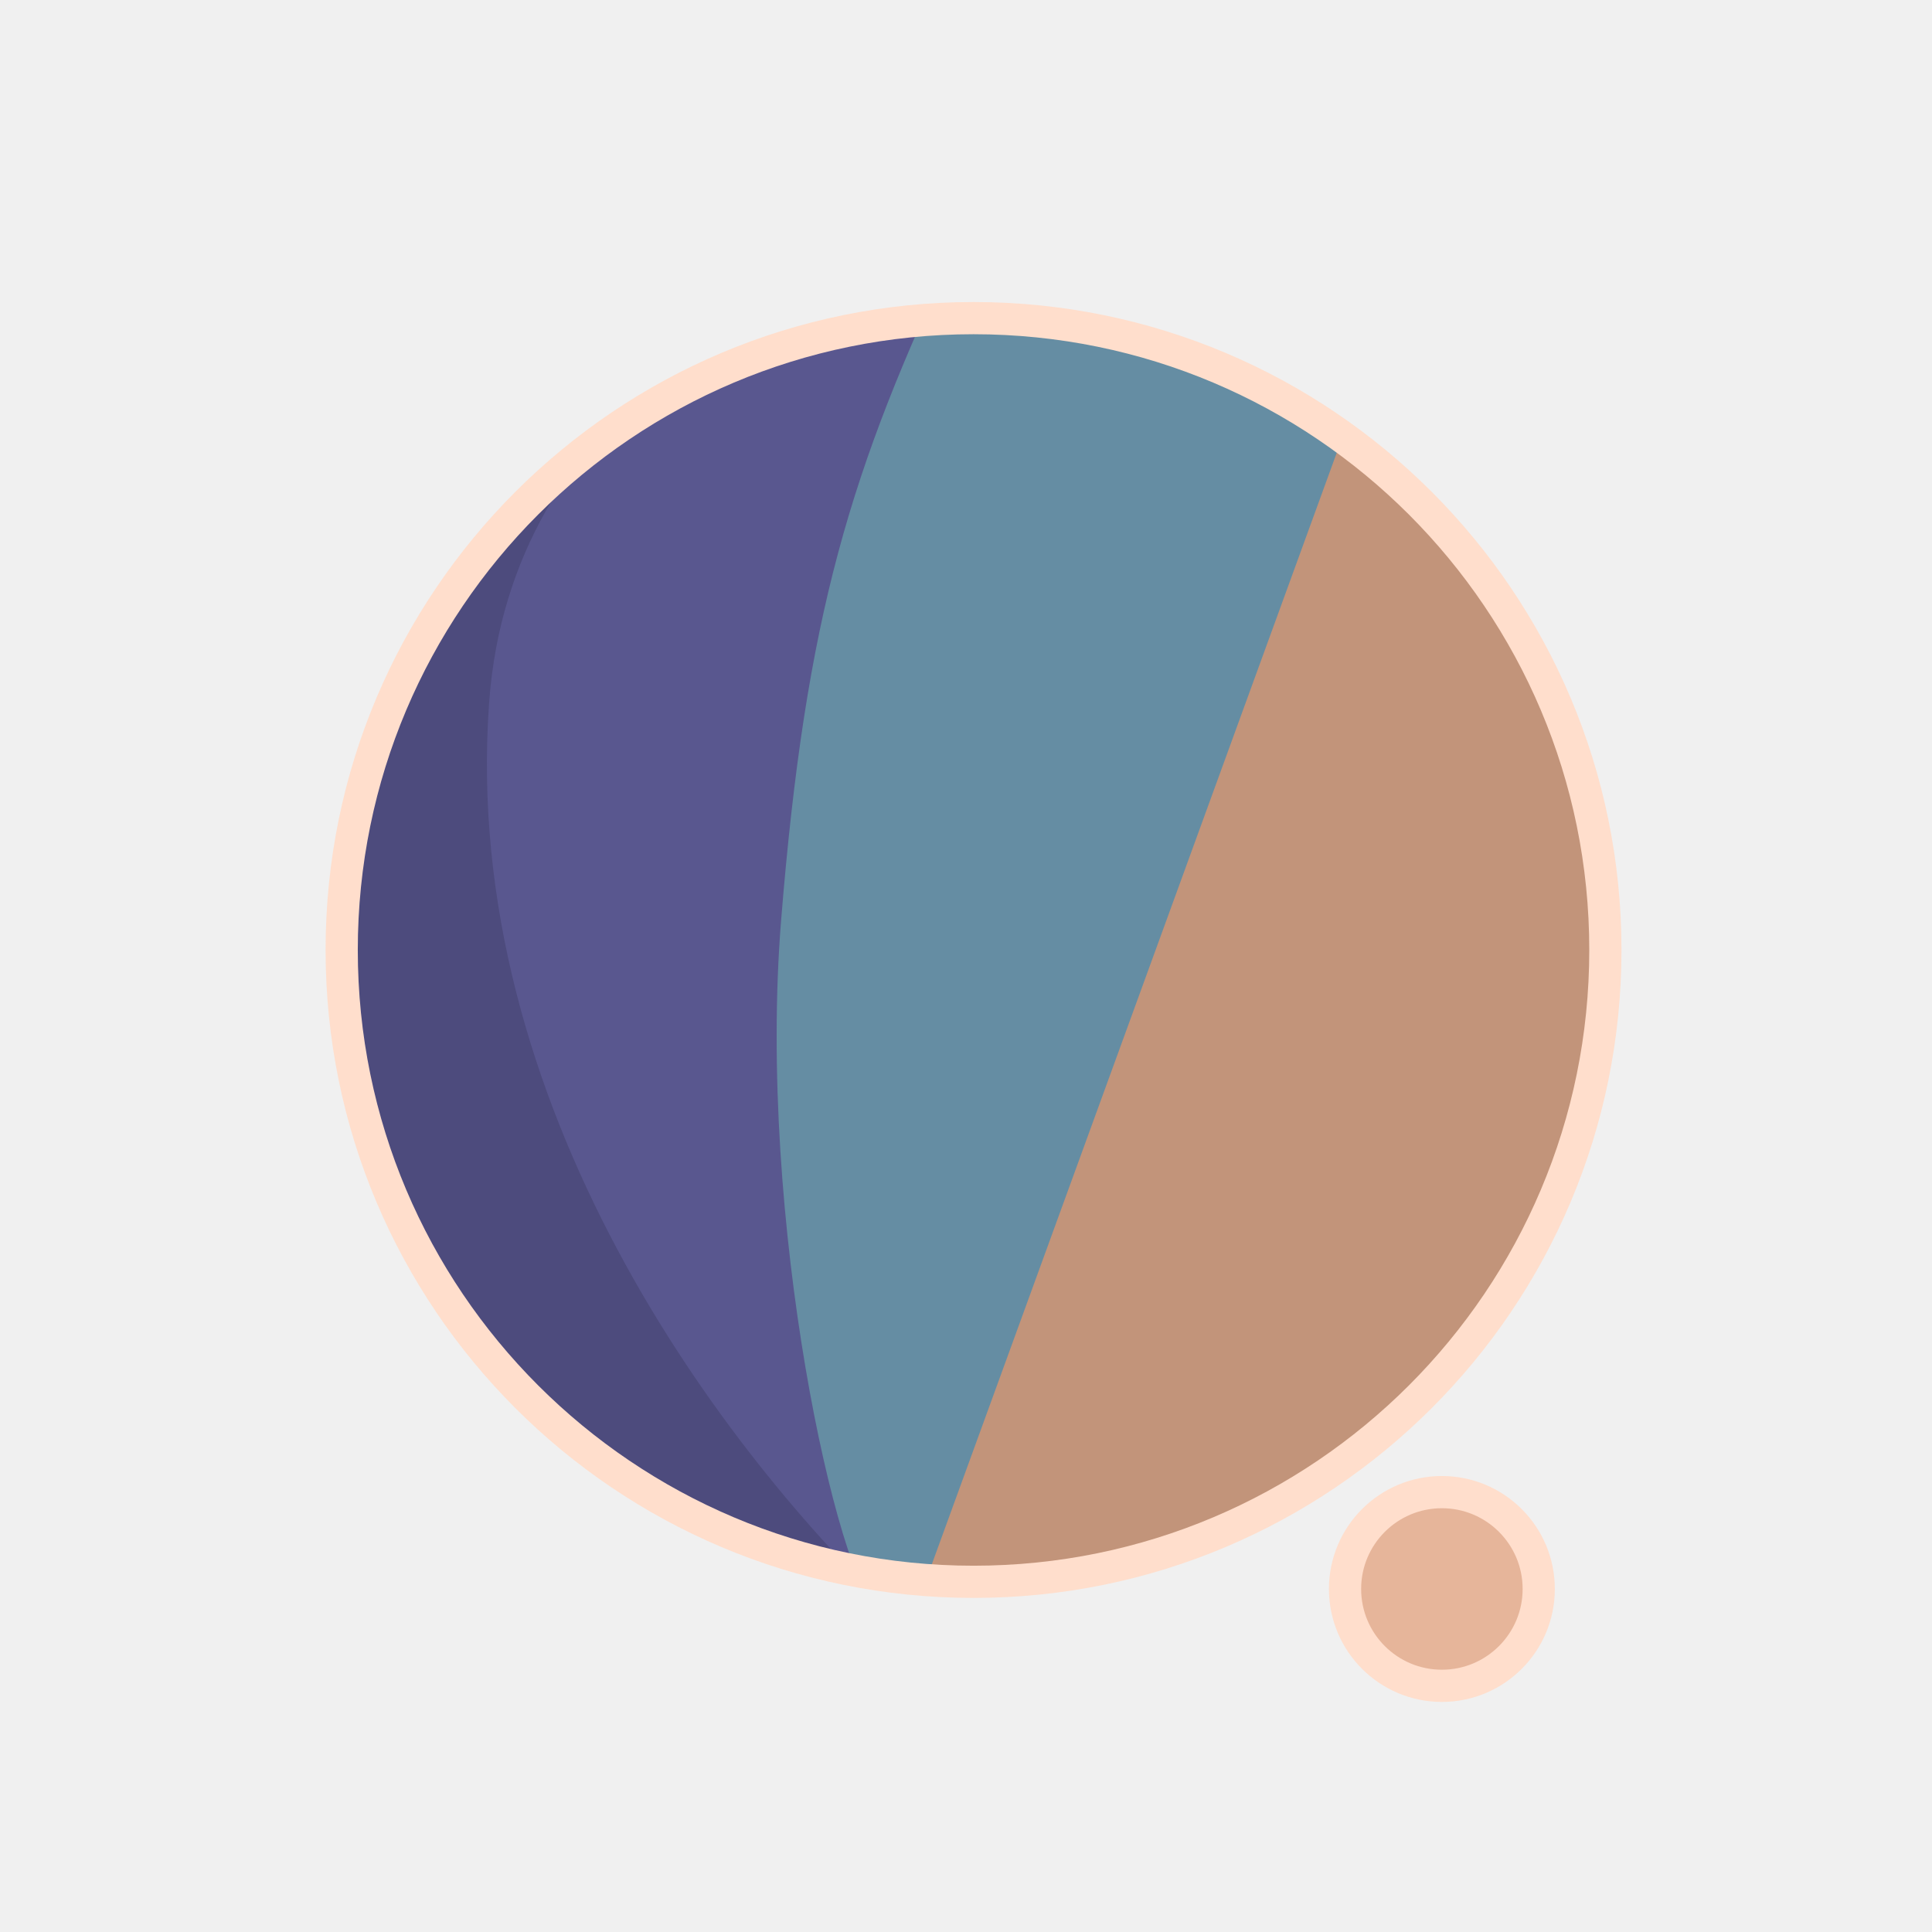
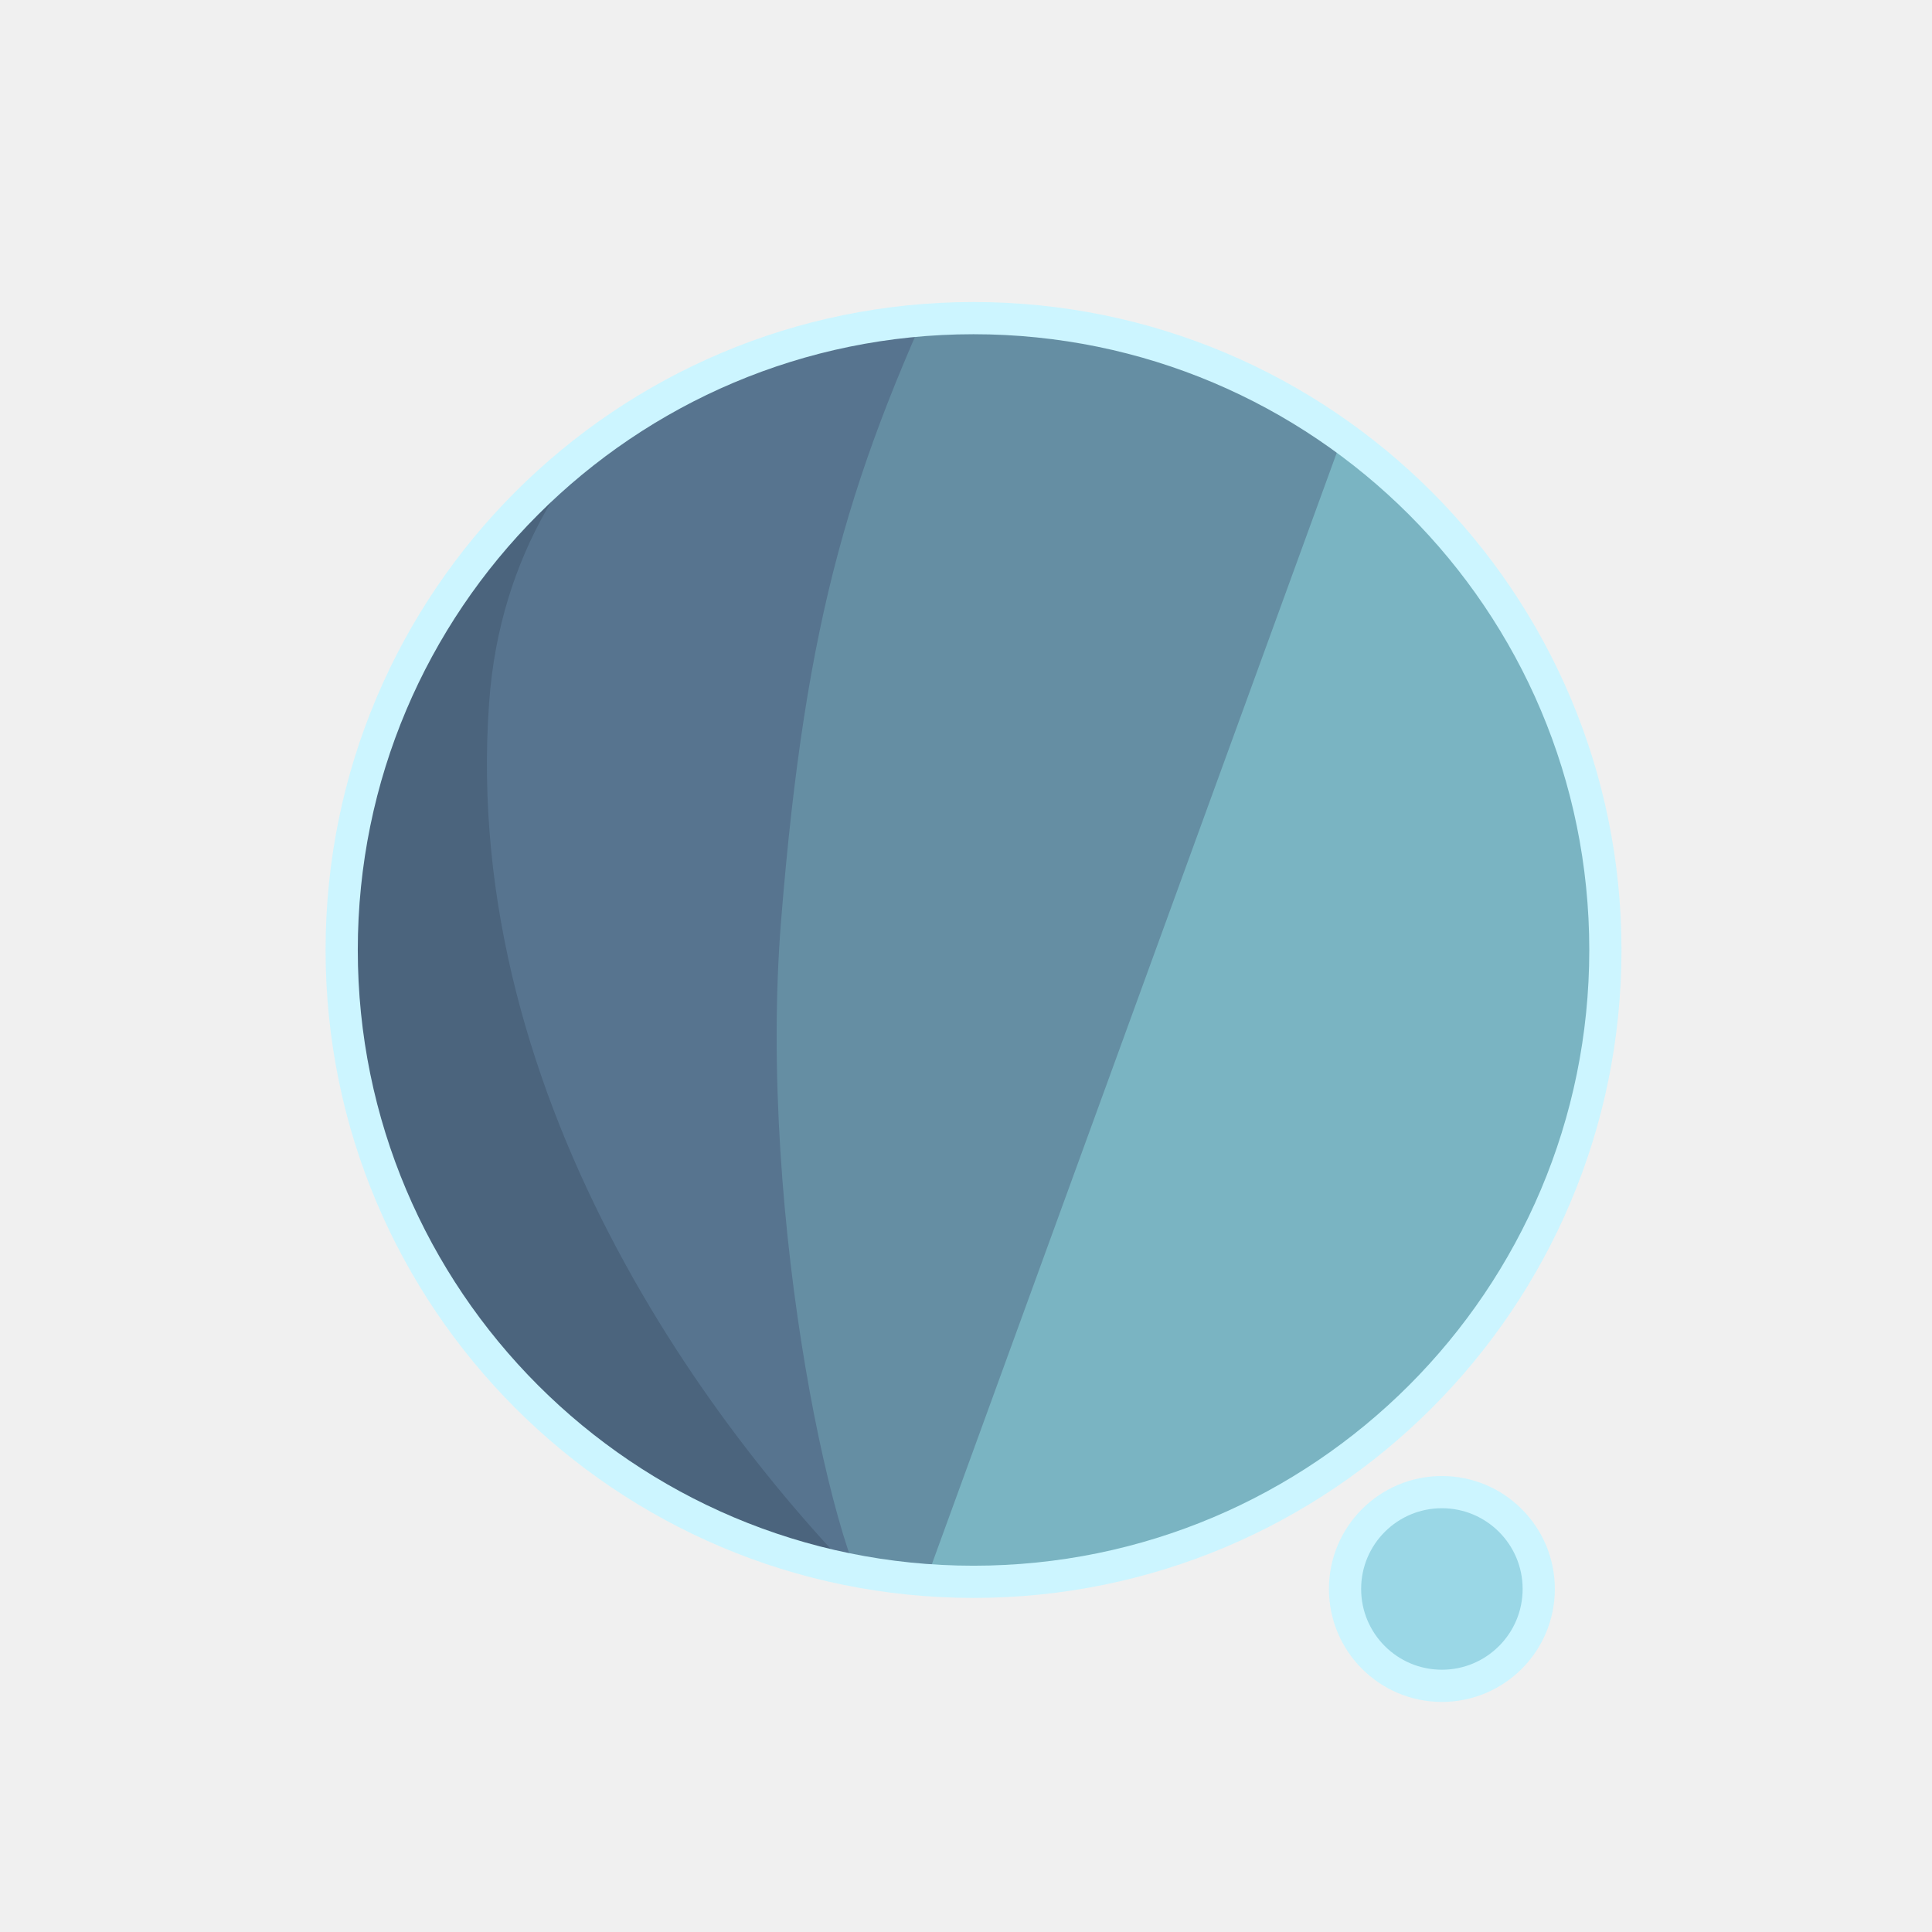
<svg xmlns="http://www.w3.org/2000/svg" width="300" height="300" viewBox="0 0 79.375 79.375" version="1.1" id="svg1">
  <defs id="defs1">
    <filter id="mask-powermask-path-effect5_inverse" style="color-interpolation-filters:sRGB" height="100" width="100" x="-50" y="-50">
      <feColorMatrix id="mask-powermask-path-effect5_primitive1" values="1" type="saturate" result="fbSourceGraphic" />
      <feColorMatrix id="mask-powermask-path-effect5_primitive2" values="-1 0 0 0 1 0 -1 0 0 1 0 0 -1 0 1 0 0 0 1 0 " in="fbSourceGraphic" />
    </filter>
    <clipPath clipPathUnits="userSpaceOnUse" id="clipPath1">
      <circle style="display:inline;fill:#000000;fill-opacity:1;stroke:none;stroke-width:0.214" id="circle3" cx="44.886" cy="38.249" r="22.842" />
    </clipPath>
    <clipPath clipPathUnits="userSpaceOnUse" id="clipPath3">
      <circle style="display:inline;opacity:1;fill:#000000;fill-opacity:1;stroke:none;stroke-width:2.646;stroke-dasharray:none;stroke-opacity:1" id="circle4" cx="39.235" cy="39.029" r="25.959" />
    </clipPath>
    <clipPath clipPathUnits="userSpaceOnUse" id="clipPath4">
      <circle style="display:inline;opacity:1;fill:#000000;fill-opacity:1;stroke:none;stroke-width:0.243" id="circle5" cx="39.997" cy="39.029" r="25.959" />
    </clipPath>
    <clipPath clipPathUnits="userSpaceOnUse" id="clipPath19">
      <g id="g20" style="display:inline">
        <circle style="display:inline;opacity:1;fill:#ffffff;fill-opacity:1;stroke:#000000;stroke-width:1.323;stroke-dasharray:none;stroke-opacity:1" id="circle20" cx="39.997" cy="39.029" r="25.959" />
        <path style="display:inline;fill:#ffffff;fill-opacity:1;stroke:none;stroke-width:1.323;stroke-linecap:round;stroke-linejoin:round;stroke-dasharray:none;stroke-opacity:1" d="M 40.972,71.749 65.107,9.074 51.262,8.513 29.654,71.374 Z" id="path20" />
      </g>
    </clipPath>
  </defs>
  <g id="layer1">
-     <circle style="display:inline;opacity:1;fill:#C2947A;fill-opacity:1;stroke:none;stroke-width:2.646;stroke-dasharray:none;stroke-opacity:1" id="path1" cx="39.997" cy="39.029" r="25.959" />
-     <circle style="display:inline;opacity:1;fill:#E6B59A;fill-opacity:1;stroke:#FFDECC;stroke-width:1.323;stroke-linecap:round;stroke-linejoin:round;stroke-dasharray:none;stroke-opacity:1" id="path23" cx="59.239" cy="65.282" r="3.979" />
-     <path style="display:inline;opacity:1;fill:#658DA3;fill-opacity:1;stroke:none;stroke-width:2.646;stroke-linecap:round;stroke-linejoin:round;stroke-dasharray:none;stroke-opacity:1" d="M 14.114,8.183 56.981,12.942 37.387,66.729 7.337,66.366 Z" id="path4" clip-path="url(#clipPath4)" />
-     <path style="display:inline;opacity:1;fill:#59578F;fill-opacity:1;stroke:none;stroke-width:2.646;stroke-linecap:round;stroke-linejoin:round;stroke-dasharray:none;stroke-opacity:1" d="m 38.537,10.093 c -4.366,9.204 -6.195,15.177 -7.208,27.727 -0.992,12.295 2.307,27.137 4.048,28.492 L 8.159,69.099 11.655,10.117 Z" id="path8" clip-path="url(#clipPath3)" transform="translate(0.7619726)" />
-     <path style="display:inline;opacity:1;fill:#4D4B7D;fill-opacity:1;stroke:none;stroke-width:2.646;stroke-linecap:round;stroke-linejoin:round;stroke-dasharray:none;stroke-opacity:1" d="m 42.193,12.318 c -4.211,1.987 -14.039,6.189 -14.818,16.984 -1.049,14.531 8.417,27.086 14.901,33.188 l -22.177,3.33 -0.971,-51.47 z" id="path12" clip-path="url(#clipPath1)" transform="matrix(1.1365,0,0,1.1365,-11.01583,-4.44086)" />
+     <circle style="display:inline;opacity:1;fill:#7AB4C2;fill-opacity:1;stroke:none;stroke-width:2.646;stroke-dasharray:none;stroke-opacity:1" id="path1" cx="39.997" cy="39.029" r="25.959" />
+     <circle style="display:inline;opacity:1;fill:#9AD7E6;fill-opacity:1;stroke:#CCF5FF;stroke-width:1.323;stroke-linecap:round;stroke-linejoin:round;stroke-dasharray:none;stroke-opacity:1" id="path23" cx="59.239" cy="65.282" r="3.979" />
+     <path style="display:inline;opacity:1;fill:#658EA3;fill-opacity:1;stroke:none;stroke-width:2.646;stroke-linecap:round;stroke-linejoin:round;stroke-dasharray:none;stroke-opacity:1" d="M 14.114,8.183 56.981,12.942 37.387,66.729 7.337,66.366 Z" id="path4" clip-path="url(#clipPath4)" />
+     <path style="display:inline;opacity:1;fill:#57748F;fill-opacity:1;stroke:none;stroke-width:2.646;stroke-linecap:round;stroke-linejoin:round;stroke-dasharray:none;stroke-opacity:1" d="m 38.537,10.093 c -4.366,9.204 -6.195,15.177 -7.208,27.727 -0.992,12.295 2.307,27.137 4.048,28.492 L 8.159,69.099 11.655,10.117 Z" id="path8" clip-path="url(#clipPath3)" transform="translate(0.7619726)" />
+     <path style="display:inline;opacity:1;fill:#4B647D;fill-opacity:1;stroke:none;stroke-width:2.646;stroke-linecap:round;stroke-linejoin:round;stroke-dasharray:none;stroke-opacity:1" d="m 42.193,12.318 c -4.211,1.987 -14.039,6.189 -14.818,16.984 -1.049,14.531 8.417,27.086 14.901,33.188 l -22.177,3.33 -0.971,-51.47 z" id="path12" clip-path="url(#clipPath1)" transform="matrix(1.1365,0,0,1.1365,-11.01583,-4.44086)" />
    <path style="display:inline;fill:none;stroke:#ffffff;stroke-width:5.292;stroke-linecap:round;stroke-linejoin:round;stroke-dasharray:none;stroke-opacity:1" d="M 56.155,14.893 37.161,67.307 c 0.345,-0.826 6.533,-17.661 9.644,-21.104 4.78,-5.292 13.008,-2.765 13.143,4.977 0.044,2.513 -1.431,15.998 -1.431,15.998" id="path2" clip-path="url(#clipPath19)" mask="none" />
-     <circle style="display:inline;opacity:1;fill:none;fill-opacity:0;stroke:#FFDECC;stroke-width:1.323;stroke-dasharray:none;stroke-opacity:1" id="circle8" cx="39.997" cy="39.029" r="25.959" />
+     <circle style="display:inline;opacity:1;fill:none;fill-opacity:0;stroke:#CCF5FF;stroke-width:1.323;stroke-dasharray:none;stroke-opacity:1" id="circle8" cx="39.997" cy="39.029" r="25.959" />
  </g>
</svg>
